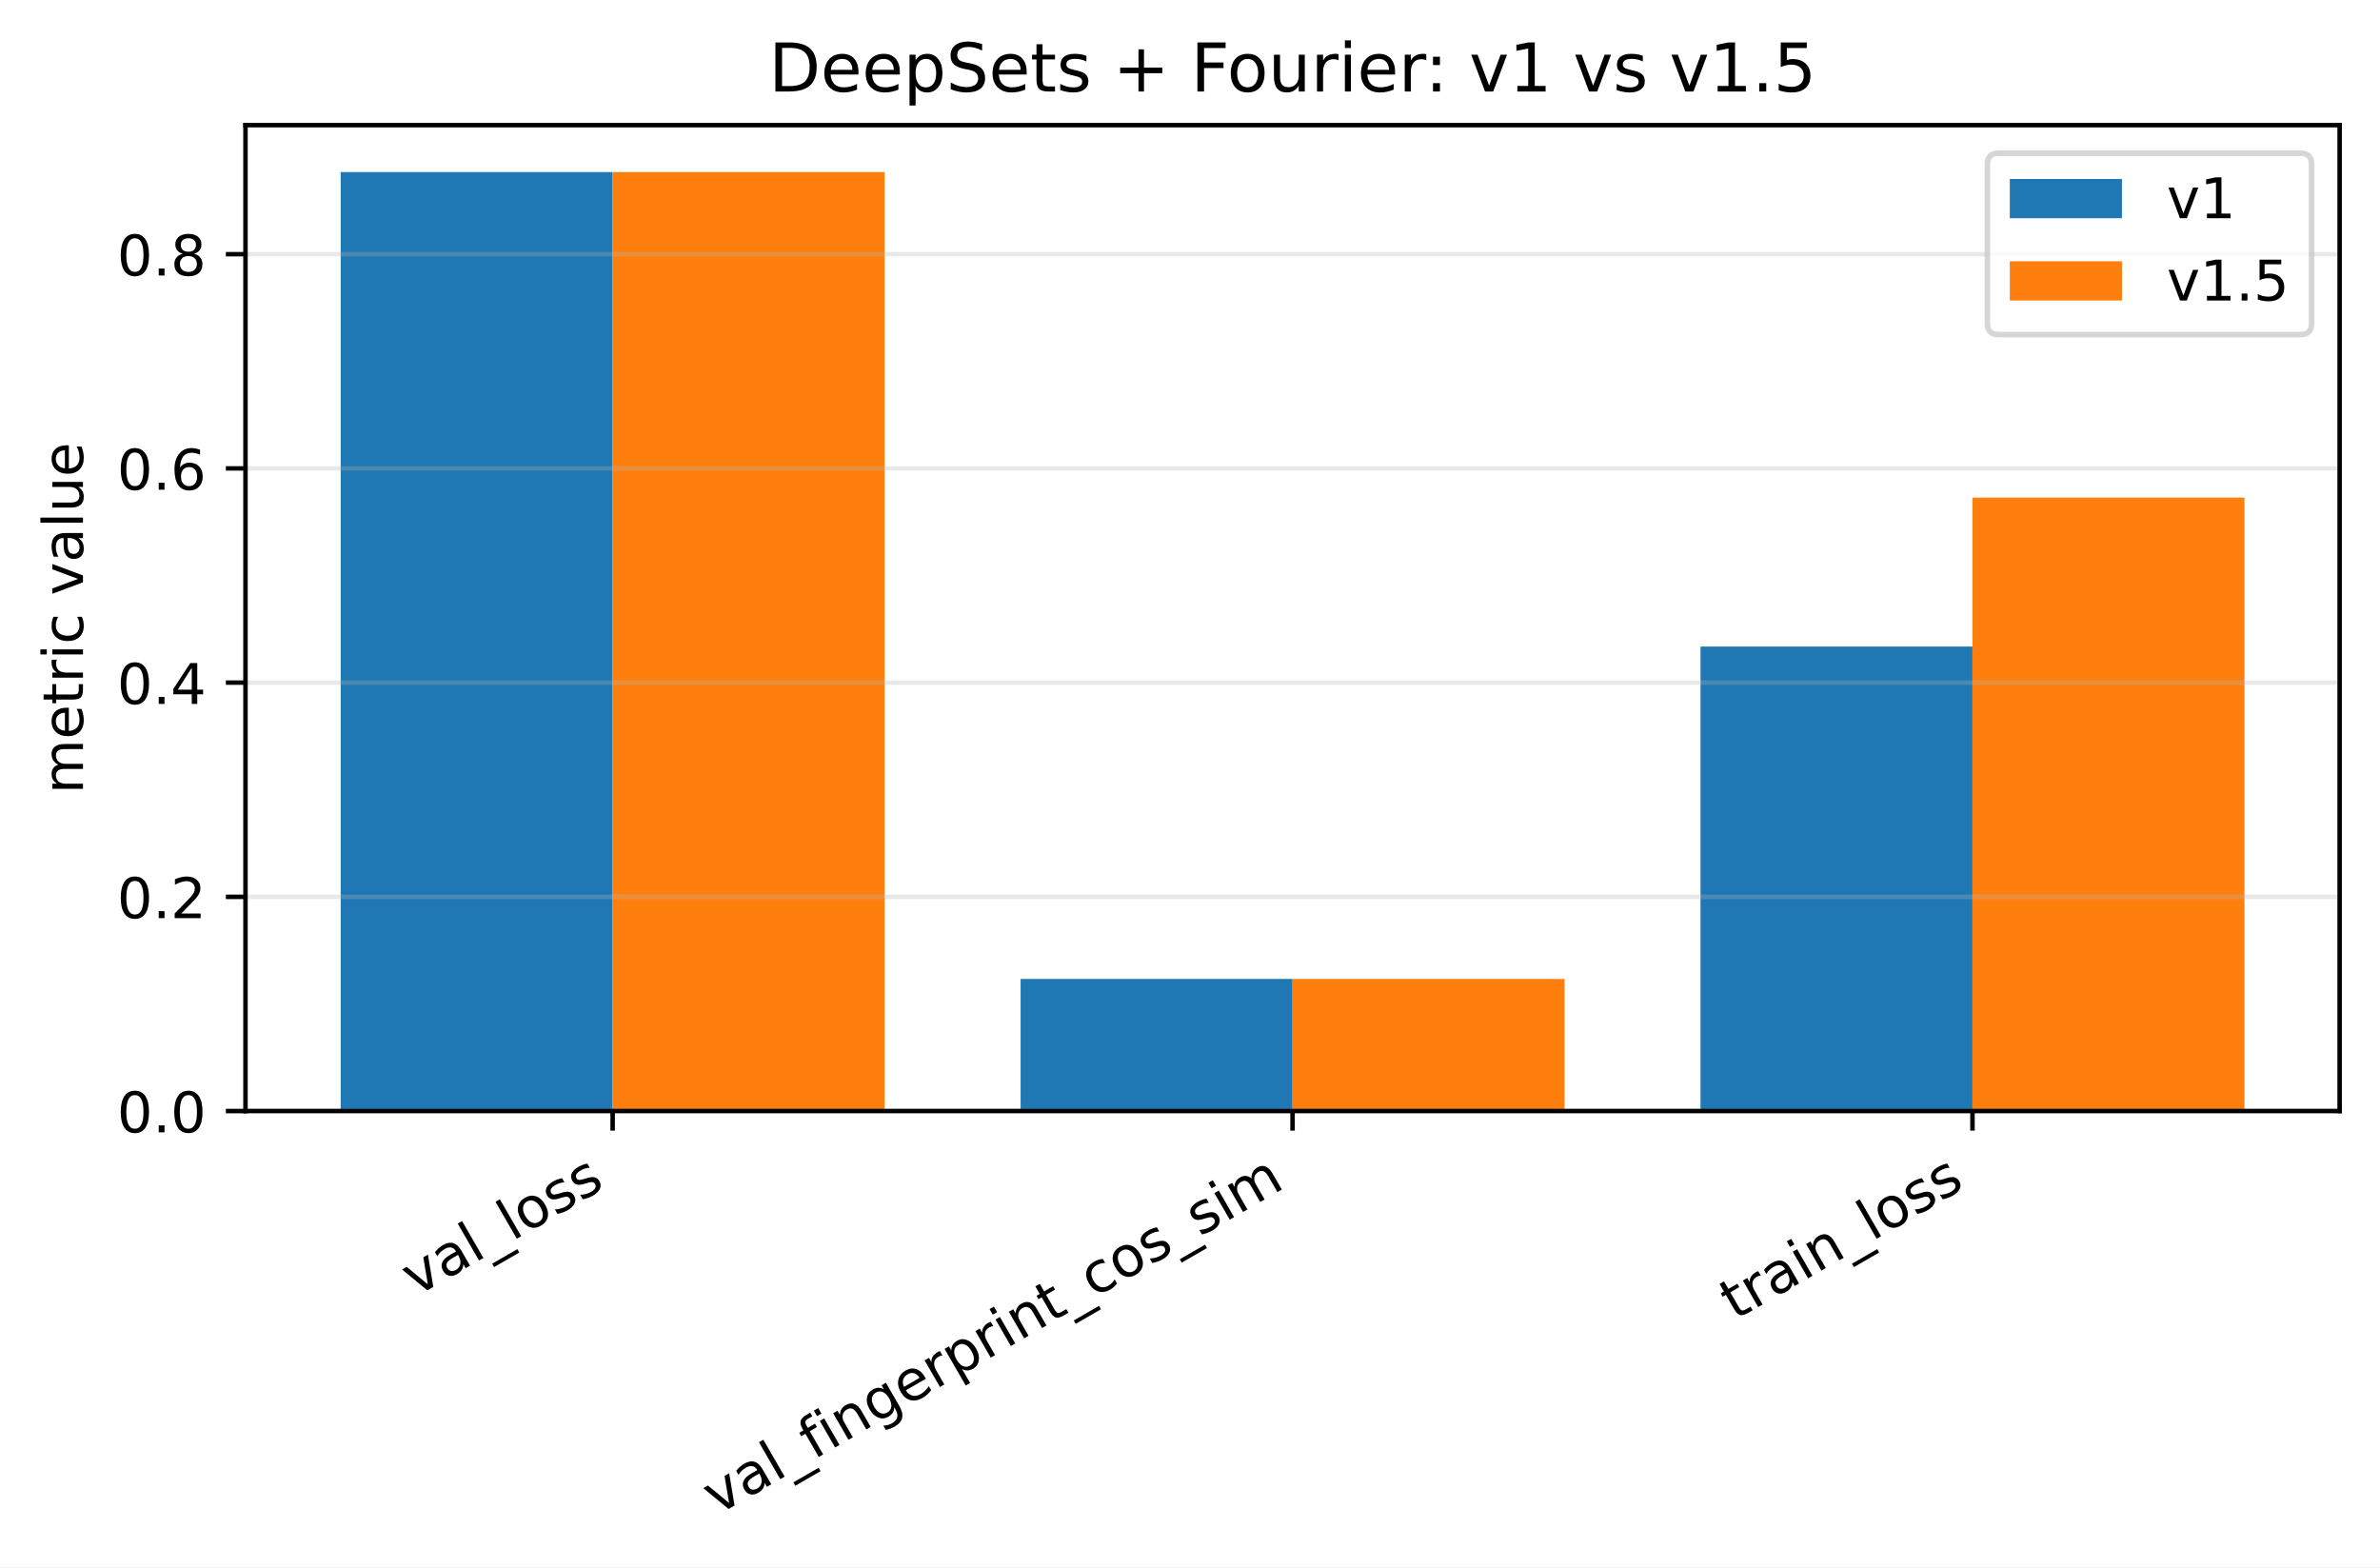
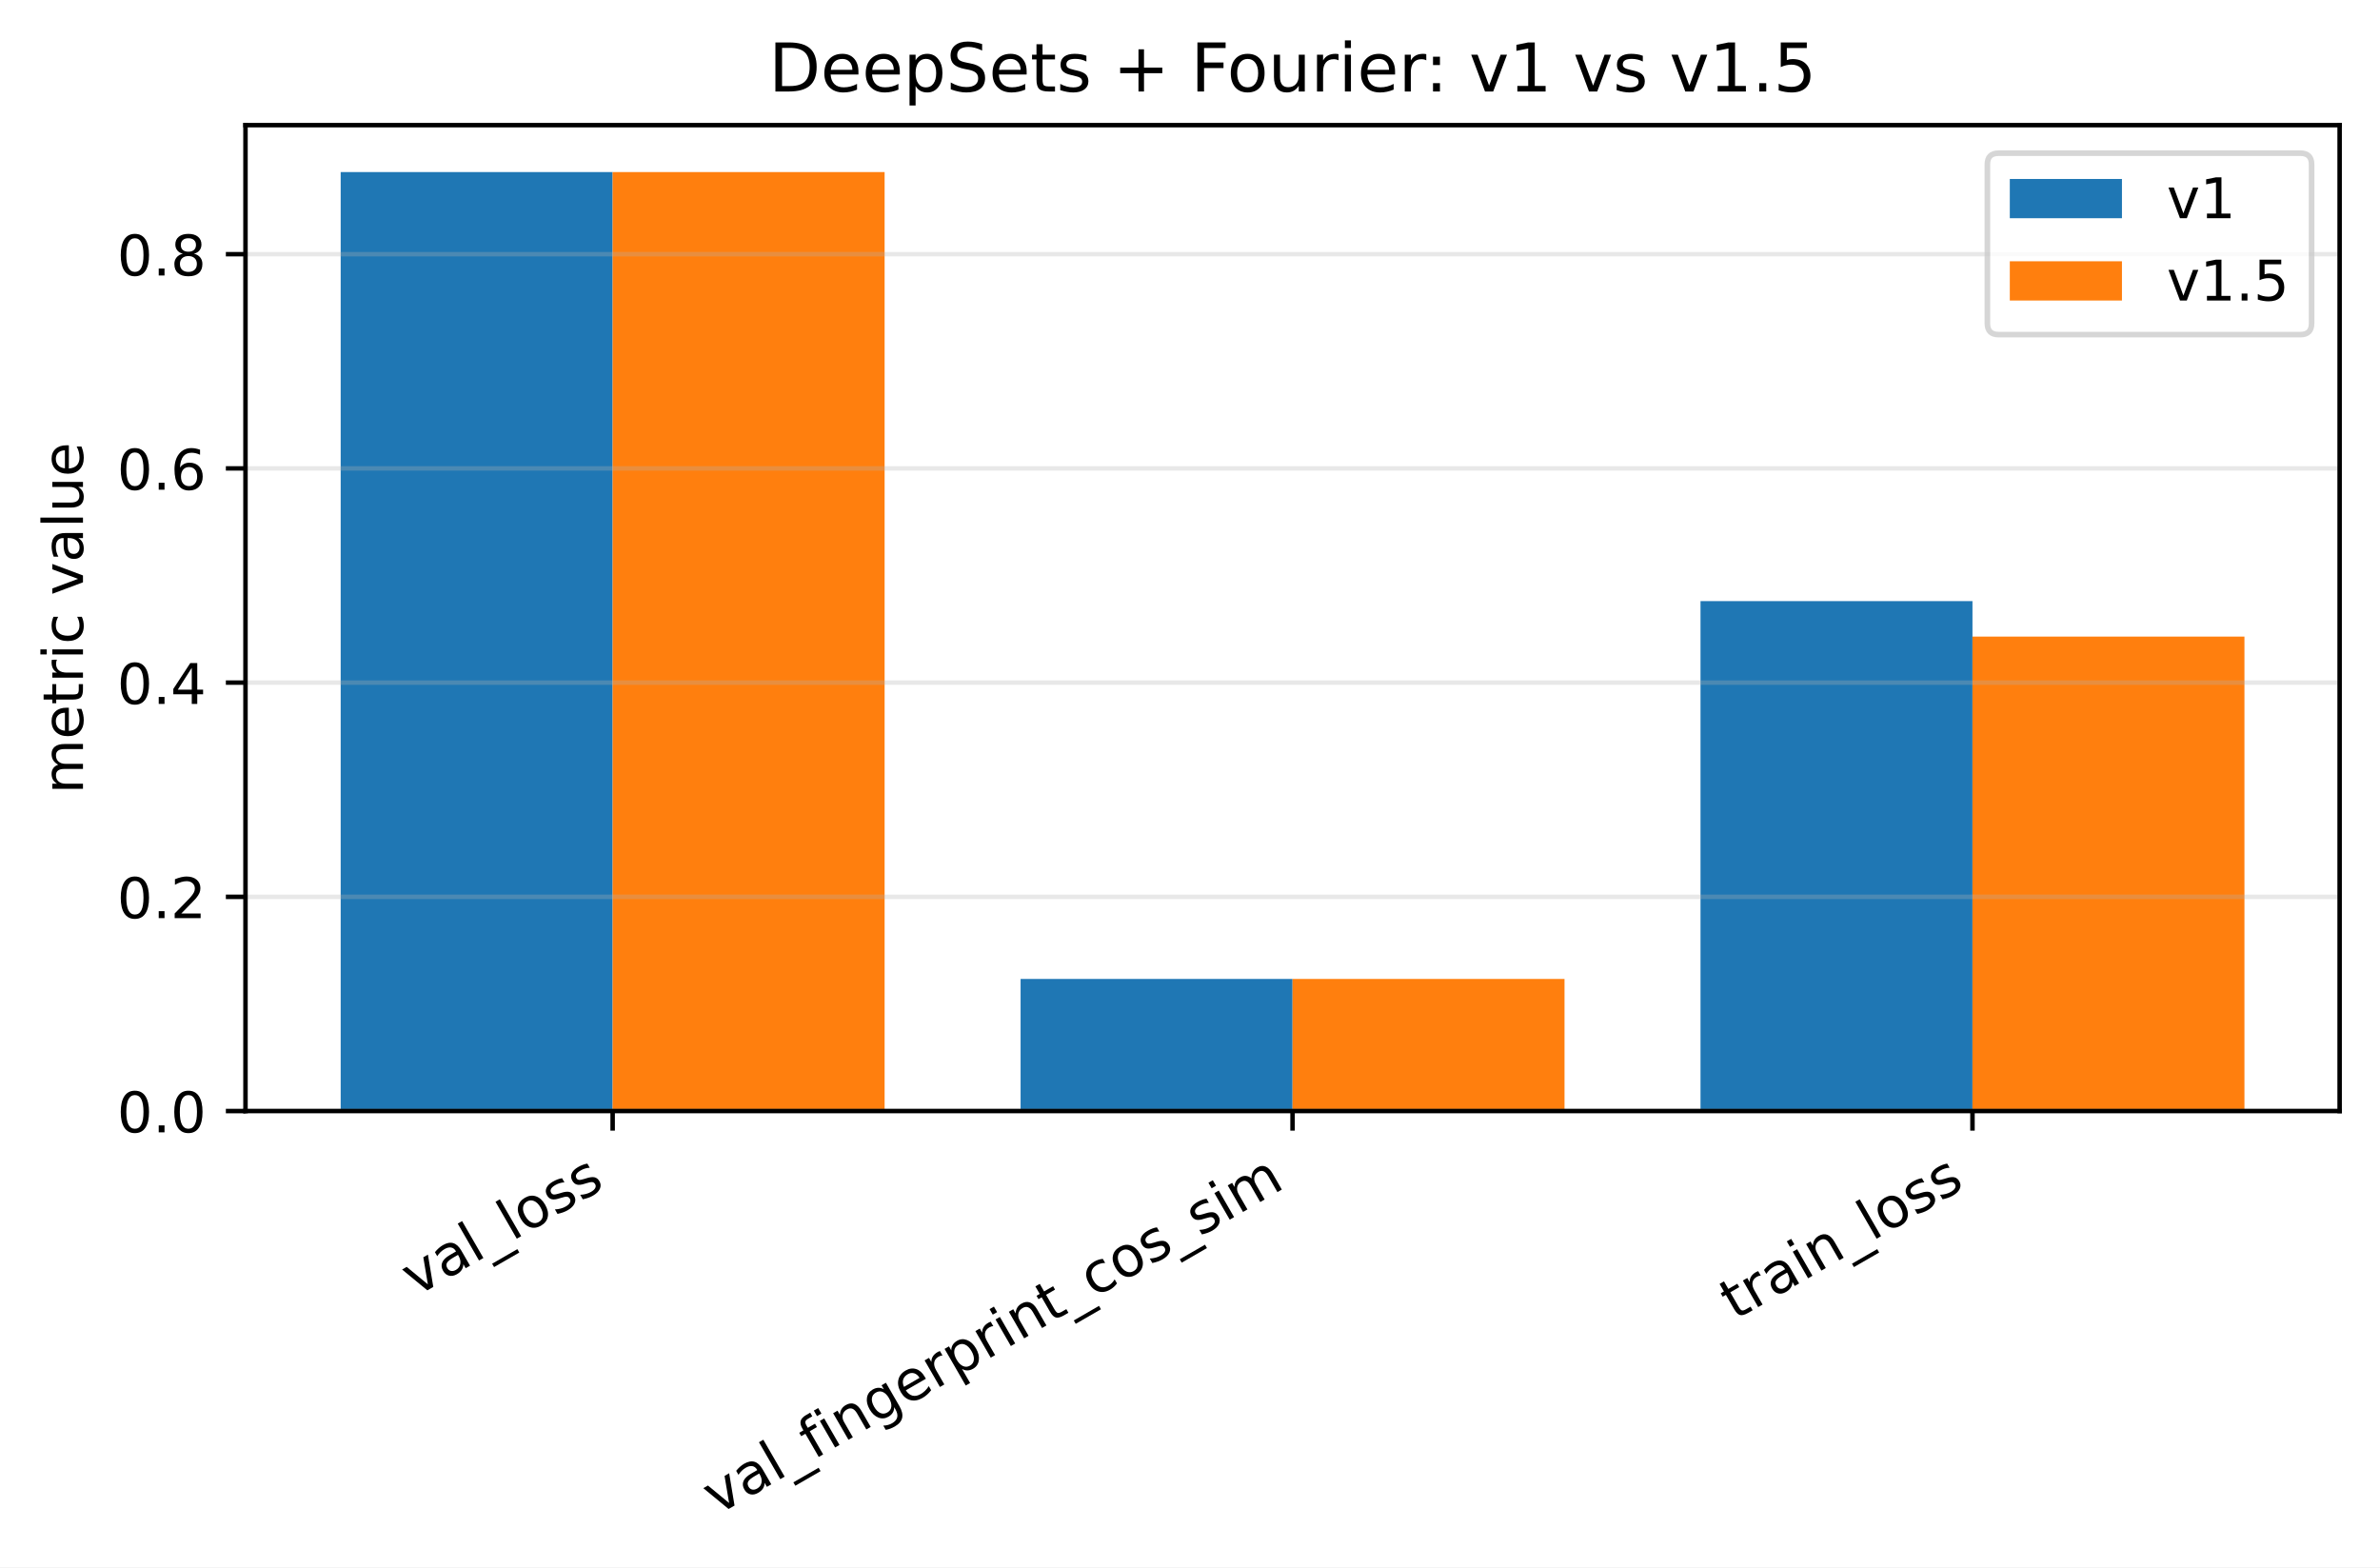
<svg xmlns="http://www.w3.org/2000/svg" xmlns:xlink="http://www.w3.org/1999/xlink" width="424.461pt" height="279.525pt" viewBox="0 0 424.461 279.525" version="1.1">
  <defs>
    <style type="text/css">*{stroke-linejoin: round; stroke-linecap: butt}</style>
  </defs>
  <g id="figure_1">
    <g id="patch_1">
      <path d="M 0 279.525  L 424.461 279.525  L 424.461 0  L 0 0  z " style="fill: #ffffff" />
    </g>
    <g id="axes_1">
      <g id="patch_2">
        <path d="M 43.781 198.141  L 417.261 198.141  L 417.261 22.318  L 43.781 22.318  z " style="fill: #ffffff" />
      </g>
      <g id="patch_3">
-         <path d="M 60.758 198.141  L 109.262 198.141  L 109.262 30.691  L 60.758 30.691  z " clip-path="url(#p814668815f)" style="fill: #1f77b4" />
+         <path d="M 60.758 198.141  L 109.262 198.141  L 109.262 30.691  L 60.758 30.691  z " clip-path="url(#p6ae8acaab5)" style="fill: #1f77b4" />
      </g>
      <g id="patch_4">
-         <path d="M 182.017 198.141  L 230.521 198.141  L 230.521 174.579  L 182.017 174.579  z " clip-path="url(#p814668815f)" style="fill: #1f77b4" />
+         <path d="M 182.017 198.141  L 230.521 198.141  L 230.521 174.579  L 182.017 174.579  z " clip-path="url(#p6ae8acaab5)" style="fill: #1f77b4" />
      </g>
      <g id="patch_5">
-         <path d="M 303.277 198.141  L 351.781 198.141  L 351.781 115.305  L 303.277 115.305  z " clip-path="url(#p814668815f)" style="fill: #1f77b4" />
+         <path d="M 303.277 198.141  L 351.781 198.141  L 351.781 107.207  L 303.277 107.207  z " clip-path="url(#p6ae8acaab5)" style="fill: #1f77b4" />
      </g>
      <g id="patch_6">
-         <path d="M 109.262 198.141  L 157.765 198.141  L 157.765 30.691  L 109.262 30.691  z " clip-path="url(#p814668815f)" style="fill: #ff7f0e" />
+         <path d="M 109.262 198.141  L 157.765 198.141  L 157.765 30.691  L 109.262 30.691  z " clip-path="url(#p6ae8acaab5)" style="fill: #ff7f0e" />
      </g>
      <g id="patch_7">
-         <path d="M 230.521 198.141  L 279.025 198.141  L 279.025 174.579  L 230.521 174.579  z " clip-path="url(#p814668815f)" style="fill: #ff7f0e" />
+         <path d="M 230.521 198.141  L 279.025 198.141  L 279.025 174.579  L 230.521 174.579  z " clip-path="url(#p6ae8acaab5)" style="fill: #ff7f0e" />
      </g>
      <g id="patch_8">
-         <path d="M 351.781 198.141  L 400.285 198.141  L 400.285 88.741  L 351.781 88.741  z " clip-path="url(#p814668815f)" style="fill: #ff7f0e" />
+         <path d="M 351.781 198.141  L 400.285 198.141  L 400.285 113.525  L 351.781 113.525  z " clip-path="url(#p6ae8acaab5)" style="fill: #ff7f0e" />
      </g>
      <g id="matplotlib.axis_1">
        <g id="xtick_1">
          <g id="line2d_1">
            <defs>
-               <path id="m4351819c42" d="M 0 0  L 0 3.5  " style="stroke: #000000; stroke-width: 0.8" />
+               <path id="m3cf154fff8" d="M 0 0  L 0 3.5  " style="stroke: #000000; stroke-width: 0.8" />
            </defs>
            <g>
-               <use xlink:href="#m4351819c42" x="109.262" y="198.141" style="stroke: #000000; stroke-width: 0.8" />
+               <use xlink:href="#m3cf154fff8" x="109.262" y="198.141" style="stroke: #000000; stroke-width: 0.8" />
            </g>
          </g>
          <g id="text_1">
            <g transform="translate(74.18583 231.2917) rotate(-30) scale(0.1 -0.1)">
              <defs>
                <path id="DejaVuSans-76" d="M 191 3500  L 800 3500  L 1894 563  L 2988 3500  L 3597 3500  L 2284 0  L 1503 0  L 191 3500  z " transform="scale(0.015625)" />
                <path id="DejaVuSans-61" d="M 2194 1759  Q 1497 1759 1228 1600  Q 959 1441 959 1056  Q 959 750 1161 570  Q 1363 391 1709 391  Q 2188 391 2477 730  Q 2766 1069 2766 1631  L 2766 1759  L 2194 1759  z M 3341 1997  L 3341 0  L 2766 0  L 2766 531  Q 2569 213 2275 61  Q 1981 -91 1556 -91  Q 1019 -91 701 211  Q 384 513 384 1019  Q 384 1609 779 1909  Q 1175 2209 1959 2209  L 2766 2209  L 2766 2266  Q 2766 2663 2505 2880  Q 2244 3097 1772 3097  Q 1472 3097 1187 3025  Q 903 2953 641 2809  L 641 3341  Q 956 3463 1253 3523  Q 1550 3584 1831 3584  Q 2591 3584 2966 3190  Q 3341 2797 3341 1997  z " transform="scale(0.015625)" />
                <path id="DejaVuSans-6c" d="M 603 4863  L 1178 4863  L 1178 0  L 603 0  L 603 4863  z " transform="scale(0.015625)" />
                <path id="DejaVuSans-5f" d="M 3263 -1063  L 3263 -1509  L -63 -1509  L -63 -1063  L 3263 -1063  z " transform="scale(0.015625)" />
                <path id="DejaVuSans-6f" d="M 1959 3097  Q 1497 3097 1228 2736  Q 959 2375 959 1747  Q 959 1119 1226 758  Q 1494 397 1959 397  Q 2419 397 2687 759  Q 2956 1122 2956 1747  Q 2956 2369 2687 2733  Q 2419 3097 1959 3097  z M 1959 3584  Q 2709 3584 3137 3096  Q 3566 2609 3566 1747  Q 3566 888 3137 398  Q 2709 -91 1959 -91  Q 1206 -91 779 398  Q 353 888 353 1747  Q 353 2609 779 3096  Q 1206 3584 1959 3584  z " transform="scale(0.015625)" />
                <path id="DejaVuSans-73" d="M 2834 3397  L 2834 2853  Q 2591 2978 2328 3040  Q 2066 3103 1784 3103  Q 1356 3103 1142 2972  Q 928 2841 928 2578  Q 928 2378 1081 2264  Q 1234 2150 1697 2047  L 1894 2003  Q 2506 1872 2764 1633  Q 3022 1394 3022 966  Q 3022 478 2636 193  Q 2250 -91 1575 -91  Q 1294 -91 989 -36  Q 684 19 347 128  L 347 722  Q 666 556 975 473  Q 1284 391 1588 391  Q 1994 391 2212 530  Q 2431 669 2431 922  Q 2431 1156 2273 1281  Q 2116 1406 1581 1522  L 1381 1569  Q 847 1681 609 1914  Q 372 2147 372 2553  Q 372 3047 722 3315  Q 1072 3584 1716 3584  Q 2034 3584 2315 3537  Q 2597 3491 2834 3397  z " transform="scale(0.015625)" />
              </defs>
              <use xlink:href="#DejaVuSans-76" />
              <use xlink:href="#DejaVuSans-61" transform="translate(59.17969 0)" />
              <use xlink:href="#DejaVuSans-6c" transform="translate(120.459 0)" />
              <use xlink:href="#DejaVuSans-5f" transform="translate(148.2422 0)" />
              <use xlink:href="#DejaVuSans-6c" transform="translate(198.2422 0)" />
              <use xlink:href="#DejaVuSans-6f" transform="translate(226.0254 0)" />
              <use xlink:href="#DejaVuSans-73" transform="translate(287.207 0)" />
              <use xlink:href="#DejaVuSans-73" transform="translate(339.3066 0)" />
            </g>
          </g>
        </g>
        <g id="xtick_2">
          <g id="line2d_2">
            <g>
-               <use xlink:href="#m4351819c42" x="230.521" y="198.141" style="stroke: #000000; stroke-width: 0.8" />
+               <use xlink:href="#m3cf154fff8" x="230.521" y="198.141" style="stroke: #000000; stroke-width: 0.8" />
            </g>
          </g>
          <g id="text_2">
            <g transform="translate(127.9105 270.2831) rotate(-30) scale(0.1 -0.1)">
              <defs>
                <path id="DejaVuSans-66" d="M 2375 4863  L 2375 4384  L 1825 4384  Q 1516 4384 1395 4259  Q 1275 4134 1275 3809  L 1275 3500  L 2222 3500  L 2222 3053  L 1275 3053  L 1275 0  L 697 0  L 697 3053  L 147 3053  L 147 3500  L 697 3500  L 697 3744  Q 697 4328 969 4595  Q 1241 4863 1831 4863  L 2375 4863  z " transform="scale(0.015625)" />
                <path id="DejaVuSans-69" d="M 603 3500  L 1178 3500  L 1178 0  L 603 0  L 603 3500  z M 603 4863  L 1178 4863  L 1178 4134  L 603 4134  L 603 4863  z " transform="scale(0.015625)" />
                <path id="DejaVuSans-6e" d="M 3513 2113  L 3513 0  L 2938 0  L 2938 2094  Q 2938 2591 2744 2837  Q 2550 3084 2163 3084  Q 1697 3084 1428 2787  Q 1159 2491 1159 1978  L 1159 0  L 581 0  L 581 3500  L 1159 3500  L 1159 2956  Q 1366 3272 1645 3428  Q 1925 3584 2291 3584  Q 2894 3584 3203 3211  Q 3513 2838 3513 2113  z " transform="scale(0.015625)" />
                <path id="DejaVuSans-67" d="M 2906 1791  Q 2906 2416 2648 2759  Q 2391 3103 1925 3103  Q 1463 3103 1205 2759  Q 947 2416 947 1791  Q 947 1169 1205 825  Q 1463 481 1925 481  Q 2391 481 2648 825  Q 2906 1169 2906 1791  z M 3481 434  Q 3481 -459 3084 -895  Q 2688 -1331 1869 -1331  Q 1566 -1331 1297 -1286  Q 1028 -1241 775 -1147  L 775 -588  Q 1028 -725 1275 -790  Q 1522 -856 1778 -856  Q 2344 -856 2625 -561  Q 2906 -266 2906 331  L 2906 616  Q 2728 306 2450 153  Q 2172 0 1784 0  Q 1141 0 747 490  Q 353 981 353 1791  Q 353 2603 747 3093  Q 1141 3584 1784 3584  Q 2172 3584 2450 3431  Q 2728 3278 2906 2969  L 2906 3500  L 3481 3500  L 3481 434  z " transform="scale(0.015625)" />
                <path id="DejaVuSans-65" d="M 3597 1894  L 3597 1613  L 953 1613  Q 991 1019 1311 708  Q 1631 397 2203 397  Q 2534 397 2845 478  Q 3156 559 3463 722  L 3463 178  Q 3153 47 2828 -22  Q 2503 -91 2169 -91  Q 1331 -91 842 396  Q 353 884 353 1716  Q 353 2575 817 3079  Q 1281 3584 2069 3584  Q 2775 3584 3186 3129  Q 3597 2675 3597 1894  z M 3022 2063  Q 3016 2534 2758 2815  Q 2500 3097 2075 3097  Q 1594 3097 1305 2825  Q 1016 2553 972 2059  L 3022 2063  z " transform="scale(0.015625)" />
                <path id="DejaVuSans-72" d="M 2631 2963  Q 2534 3019 2420 3045  Q 2306 3072 2169 3072  Q 1681 3072 1420 2755  Q 1159 2438 1159 1844  L 1159 0  L 581 0  L 581 3500  L 1159 3500  L 1159 2956  Q 1341 3275 1631 3429  Q 1922 3584 2338 3584  Q 2397 3584 2469 3576  Q 2541 3569 2628 3553  L 2631 2963  z " transform="scale(0.015625)" />
                <path id="DejaVuSans-70" d="M 1159 525  L 1159 -1331  L 581 -1331  L 581 3500  L 1159 3500  L 1159 2969  Q 1341 3281 1617 3432  Q 1894 3584 2278 3584  Q 2916 3584 3314 3078  Q 3713 2572 3713 1747  Q 3713 922 3314 415  Q 2916 -91 2278 -91  Q 1894 -91 1617 61  Q 1341 213 1159 525  z M 3116 1747  Q 3116 2381 2855 2742  Q 2594 3103 2138 3103  Q 1681 3103 1420 2742  Q 1159 2381 1159 1747  Q 1159 1113 1420 752  Q 1681 391 2138 391  Q 2594 391 2855 752  Q 3116 1113 3116 1747  z " transform="scale(0.015625)" />
                <path id="DejaVuSans-74" d="M 1172 4494  L 1172 3500  L 2356 3500  L 2356 3053  L 1172 3053  L 1172 1153  Q 1172 725 1289 603  Q 1406 481 1766 481  L 2356 481  L 2356 0  L 1766 0  Q 1100 0 847 248  Q 594 497 594 1153  L 594 3053  L 172 3053  L 172 3500  L 594 3500  L 594 4494  L 1172 4494  z " transform="scale(0.015625)" />
                <path id="DejaVuSans-63" d="M 3122 3366  L 3122 2828  Q 2878 2963 2633 3030  Q 2388 3097 2138 3097  Q 1578 3097 1268 2742  Q 959 2388 959 1747  Q 959 1106 1268 751  Q 1578 397 2138 397  Q 2388 397 2633 464  Q 2878 531 3122 666  L 3122 134  Q 2881 22 2623 -34  Q 2366 -91 2075 -91  Q 1284 -91 818 406  Q 353 903 353 1747  Q 353 2603 823 3093  Q 1294 3584 2113 3584  Q 2378 3584 2631 3529  Q 2884 3475 3122 3366  z " transform="scale(0.015625)" />
                <path id="DejaVuSans-6d" d="M 3328 2828  Q 3544 3216 3844 3400  Q 4144 3584 4550 3584  Q 5097 3584 5394 3201  Q 5691 2819 5691 2113  L 5691 0  L 5113 0  L 5113 2094  Q 5113 2597 4934 2840  Q 4756 3084 4391 3084  Q 3944 3084 3684 2787  Q 3425 2491 3425 1978  L 3425 0  L 2847 0  L 2847 2094  Q 2847 2600 2669 2842  Q 2491 3084 2119 3084  Q 1678 3084 1418 2786  Q 1159 2488 1159 1978  L 1159 0  L 581 0  L 581 3500  L 1159 3500  L 1159 2956  Q 1356 3278 1631 3431  Q 1906 3584 2284 3584  Q 2666 3584 2933 3390  Q 3200 3197 3328 2828  z " transform="scale(0.015625)" />
              </defs>
              <use xlink:href="#DejaVuSans-76" />
              <use xlink:href="#DejaVuSans-61" transform="translate(59.17969 0)" />
              <use xlink:href="#DejaVuSans-6c" transform="translate(120.459 0)" />
              <use xlink:href="#DejaVuSans-5f" transform="translate(148.2422 0)" />
              <use xlink:href="#DejaVuSans-66" transform="translate(198.2422 0)" />
              <use xlink:href="#DejaVuSans-69" transform="translate(233.4473 0)" />
              <use xlink:href="#DejaVuSans-6e" transform="translate(261.2305 0)" />
              <use xlink:href="#DejaVuSans-67" transform="translate(324.6094 0)" />
              <use xlink:href="#DejaVuSans-65" transform="translate(388.0859 0)" />
              <use xlink:href="#DejaVuSans-72" transform="translate(449.6094 0)" />
              <use xlink:href="#DejaVuSans-70" transform="translate(490.7227 0)" />
              <use xlink:href="#DejaVuSans-72" transform="translate(554.1992 0)" />
              <use xlink:href="#DejaVuSans-69" transform="translate(595.3125 0)" />
              <use xlink:href="#DejaVuSans-6e" transform="translate(623.0957 0)" />
              <use xlink:href="#DejaVuSans-74" transform="translate(686.4746 0)" />
              <use xlink:href="#DejaVuSans-5f" transform="translate(725.6836 0)" />
              <use xlink:href="#DejaVuSans-63" transform="translate(775.6836 0)" />
              <use xlink:href="#DejaVuSans-6f" transform="translate(830.6641 0)" />
              <use xlink:href="#DejaVuSans-73" transform="translate(891.8457 0)" />
              <use xlink:href="#DejaVuSans-5f" transform="translate(943.9453 0)" />
              <use xlink:href="#DejaVuSans-73" transform="translate(993.9453 0)" />
              <use xlink:href="#DejaVuSans-69" transform="translate(1046.045 0)" />
              <use xlink:href="#DejaVuSans-6d" transform="translate(1073.828 0)" />
            </g>
          </g>
        </g>
        <g id="xtick_3">
          <g id="line2d_3">
            <g>
-               <use xlink:href="#m4351819c42" x="351.781" y="198.141" style="stroke: #000000; stroke-width: 0.8" />
+               <use xlink:href="#m3cf154fff8" x="351.781" y="198.141" style="stroke: #000000; stroke-width: 0.8" />
            </g>
          </g>
          <g id="text_3">
            <g transform="translate(309.3874 235.5167) rotate(-30) scale(0.1 -0.1)">
              <use xlink:href="#DejaVuSans-74" />
              <use xlink:href="#DejaVuSans-72" transform="translate(39.20898 0)" />
              <use xlink:href="#DejaVuSans-61" transform="translate(80.32227 0)" />
              <use xlink:href="#DejaVuSans-69" transform="translate(141.6016 0)" />
              <use xlink:href="#DejaVuSans-6e" transform="translate(169.3848 0)" />
              <use xlink:href="#DejaVuSans-5f" transform="translate(232.7637 0)" />
              <use xlink:href="#DejaVuSans-6c" transform="translate(282.7637 0)" />
              <use xlink:href="#DejaVuSans-6f" transform="translate(310.5469 0)" />
              <use xlink:href="#DejaVuSans-73" transform="translate(371.7285 0)" />
              <use xlink:href="#DejaVuSans-73" transform="translate(423.8281 0)" />
            </g>
          </g>
        </g>
      </g>
      <g id="matplotlib.axis_2">
        <g id="ytick_1">
          <g id="line2d_4">
-             <path d="M 43.781 198.141  L 417.261 198.141  " clip-path="url(#p814668815f)" style="fill: none; stroke: #b0b0b0; stroke-opacity: 0.3; stroke-width: 0.8; stroke-linecap: square" />
+             <path d="M 43.781 198.141  L 417.261 198.141  " clip-path="url(#p6ae8acaab5)" style="fill: none; stroke: #b0b0b0; stroke-opacity: 0.3; stroke-width: 0.8; stroke-linecap: square" />
          </g>
          <g id="line2d_5">
            <defs>
-               <path id="m3caf217313" d="M 0 0  L -3.5 0  " style="stroke: #000000; stroke-width: 0.8" />
+               <path id="mebb503f12f" d="M 0 0  L -3.5 0  " style="stroke: #000000; stroke-width: 0.8" />
            </defs>
            <g>
-               <use xlink:href="#m3caf217313" x="43.781" y="198.141" style="stroke: #000000; stroke-width: 0.8" />
+               <use xlink:href="#mebb503f12f" x="43.781" y="198.141" style="stroke: #000000; stroke-width: 0.8" />
            </g>
          </g>
          <g id="text_4">
            <g transform="translate(20.87813 201.9401) scale(0.1 -0.1)">
              <defs>
                <path id="DejaVuSans-30" d="M 2034 4250  Q 1547 4250 1301 3770  Q 1056 3291 1056 2328  Q 1056 1369 1301 889  Q 1547 409 2034 409  Q 2525 409 2770 889  Q 3016 1369 3016 2328  Q 3016 3291 2770 3770  Q 2525 4250 2034 4250  z M 2034 4750  Q 2819 4750 3233 4129  Q 3647 3509 3647 2328  Q 3647 1150 3233 529  Q 2819 -91 2034 -91  Q 1250 -91 836 529  Q 422 1150 422 2328  Q 422 3509 836 4129  Q 1250 4750 2034 4750  z " transform="scale(0.015625)" />
                <path id="DejaVuSans-2e" d="M 684 794  L 1344 794  L 1344 0  L 684 0  L 684 794  z " transform="scale(0.015625)" />
              </defs>
              <use xlink:href="#DejaVuSans-30" />
              <use xlink:href="#DejaVuSans-2e" transform="translate(63.62305 0)" />
              <use xlink:href="#DejaVuSans-30" transform="translate(95.41016 0)" />
            </g>
          </g>
        </g>
        <g id="ytick_2">
          <g id="line2d_6">
-             <path d="M 43.781 159.939  L 417.261 159.939  " clip-path="url(#p814668815f)" style="fill: none; stroke: #b0b0b0; stroke-opacity: 0.3; stroke-width: 0.8; stroke-linecap: square" />
+             <path d="M 43.781 159.939  L 417.261 159.939  " clip-path="url(#p6ae8acaab5)" style="fill: none; stroke: #b0b0b0; stroke-opacity: 0.3; stroke-width: 0.8; stroke-linecap: square" />
          </g>
          <g id="line2d_7">
            <g>
-               <use xlink:href="#m3caf217313" x="43.781" y="159.939" style="stroke: #000000; stroke-width: 0.8" />
+               <use xlink:href="#mebb503f12f" x="43.781" y="159.939" style="stroke: #000000; stroke-width: 0.8" />
            </g>
          </g>
          <g id="text_5">
            <g transform="translate(20.87813 163.7378) scale(0.1 -0.1)">
              <defs>
                <path id="DejaVuSans-32" d="M 1228 531  L 3431 531  L 3431 0  L 469 0  L 469 531  Q 828 903 1448 1529  Q 2069 2156 2228 2338  Q 2531 2678 2651 2914  Q 2772 3150 2772 3378  Q 2772 3750 2511 3984  Q 2250 4219 1831 4219  Q 1534 4219 1204 4116  Q 875 4013 500 3803  L 500 4441  Q 881 4594 1212 4672  Q 1544 4750 1819 4750  Q 2544 4750 2975 4387  Q 3406 4025 3406 3419  Q 3406 3131 3298 2873  Q 3191 2616 2906 2266  Q 2828 2175 2409 1742  Q 1991 1309 1228 531  z " transform="scale(0.015625)" />
              </defs>
              <use xlink:href="#DejaVuSans-30" />
              <use xlink:href="#DejaVuSans-2e" transform="translate(63.62305 0)" />
              <use xlink:href="#DejaVuSans-32" transform="translate(95.41016 0)" />
            </g>
          </g>
        </g>
        <g id="ytick_3">
          <g id="line2d_8">
-             <path d="M 43.781 121.736  L 417.261 121.736  " clip-path="url(#p814668815f)" style="fill: none; stroke: #b0b0b0; stroke-opacity: 0.3; stroke-width: 0.8; stroke-linecap: square" />
+             <path d="M 43.781 121.736  L 417.261 121.736  " clip-path="url(#p6ae8acaab5)" style="fill: none; stroke: #b0b0b0; stroke-opacity: 0.3; stroke-width: 0.8; stroke-linecap: square" />
          </g>
          <g id="line2d_9">
            <g>
-               <use xlink:href="#m3caf217313" x="43.781" y="121.736" style="stroke: #000000; stroke-width: 0.8" />
+               <use xlink:href="#mebb503f12f" x="43.781" y="121.736" style="stroke: #000000; stroke-width: 0.8" />
            </g>
          </g>
          <g id="text_6">
            <g transform="translate(20.87813 125.5354) scale(0.1 -0.1)">
              <defs>
                <path id="DejaVuSans-34" d="M 2419 4116  L 825 1625  L 2419 1625  L 2419 4116  z M 2253 4666  L 3047 4666  L 3047 1625  L 3713 1625  L 3713 1100  L 3047 1100  L 3047 0  L 2419 0  L 2419 1100  L 313 1100  L 313 1709  L 2253 4666  z " transform="scale(0.015625)" />
              </defs>
              <use xlink:href="#DejaVuSans-30" />
              <use xlink:href="#DejaVuSans-2e" transform="translate(63.62305 0)" />
              <use xlink:href="#DejaVuSans-34" transform="translate(95.41016 0)" />
            </g>
          </g>
        </g>
        <g id="ytick_4">
          <g id="line2d_10">
-             <path d="M 43.781 83.534  L 417.261 83.534  " clip-path="url(#p814668815f)" style="fill: none; stroke: #b0b0b0; stroke-opacity: 0.3; stroke-width: 0.8; stroke-linecap: square" />
+             <path d="M 43.781 83.534  L 417.261 83.534  " clip-path="url(#p6ae8acaab5)" style="fill: none; stroke: #b0b0b0; stroke-opacity: 0.3; stroke-width: 0.8; stroke-linecap: square" />
          </g>
          <g id="line2d_11">
            <g>
-               <use xlink:href="#m3caf217313" x="43.781" y="83.534" style="stroke: #000000; stroke-width: 0.8" />
+               <use xlink:href="#mebb503f12f" x="43.781" y="83.534" style="stroke: #000000; stroke-width: 0.8" />
            </g>
          </g>
          <g id="text_7">
            <g transform="translate(20.87813 87.33303) scale(0.1 -0.1)">
              <defs>
                <path id="DejaVuSans-36" d="M 2113 2584  Q 1688 2584 1439 2293  Q 1191 2003 1191 1497  Q 1191 994 1439 701  Q 1688 409 2113 409  Q 2538 409 2786 701  Q 3034 994 3034 1497  Q 3034 2003 2786 2293  Q 2538 2584 2113 2584  z M 3366 4563  L 3366 3988  Q 3128 4100 2886 4159  Q 2644 4219 2406 4219  Q 1781 4219 1451 3797  Q 1122 3375 1075 2522  Q 1259 2794 1537 2939  Q 1816 3084 2150 3084  Q 2853 3084 3261 2657  Q 3669 2231 3669 1497  Q 3669 778 3244 343  Q 2819 -91 2113 -91  Q 1303 -91 875 529  Q 447 1150 447 2328  Q 447 3434 972 4092  Q 1497 4750 2381 4750  Q 2619 4750 2861 4703  Q 3103 4656 3366 4563  z " transform="scale(0.015625)" />
              </defs>
              <use xlink:href="#DejaVuSans-30" />
              <use xlink:href="#DejaVuSans-2e" transform="translate(63.62305 0)" />
              <use xlink:href="#DejaVuSans-36" transform="translate(95.41016 0)" />
            </g>
          </g>
        </g>
        <g id="ytick_5">
          <g id="line2d_12">
-             <path d="M 43.781 45.331  L 417.261 45.331  " clip-path="url(#p814668815f)" style="fill: none; stroke: #b0b0b0; stroke-opacity: 0.3; stroke-width: 0.8; stroke-linecap: square" />
+             <path d="M 43.781 45.331  L 417.261 45.331  " clip-path="url(#p6ae8acaab5)" style="fill: none; stroke: #b0b0b0; stroke-opacity: 0.3; stroke-width: 0.8; stroke-linecap: square" />
          </g>
          <g id="line2d_13">
            <g>
-               <use xlink:href="#m3caf217313" x="43.781" y="45.331" style="stroke: #000000; stroke-width: 0.8" />
+               <use xlink:href="#mebb503f12f" x="43.781" y="45.331" style="stroke: #000000; stroke-width: 0.8" />
            </g>
          </g>
          <g id="text_8">
            <g transform="translate(20.87813 49.13067) scale(0.1 -0.1)">
              <defs>
                <path id="DejaVuSans-38" d="M 2034 2216  Q 1584 2216 1326 1975  Q 1069 1734 1069 1313  Q 1069 891 1326 650  Q 1584 409 2034 409  Q 2484 409 2743 651  Q 3003 894 3003 1313  Q 3003 1734 2745 1975  Q 2488 2216 2034 2216  z M 1403 2484  Q 997 2584 770 2862  Q 544 3141 544 3541  Q 544 4100 942 4425  Q 1341 4750 2034 4750  Q 2731 4750 3128 4425  Q 3525 4100 3525 3541  Q 3525 3141 3298 2862  Q 3072 2584 2669 2484  Q 3125 2378 3379 2068  Q 3634 1759 3634 1313  Q 3634 634 3220 271  Q 2806 -91 2034 -91  Q 1263 -91 848 271  Q 434 634 434 1313  Q 434 1759 690 2068  Q 947 2378 1403 2484  z M 1172 3481  Q 1172 3119 1398 2916  Q 1625 2713 2034 2713  Q 2441 2713 2670 2916  Q 2900 3119 2900 3481  Q 2900 3844 2670 4047  Q 2441 4250 2034 4250  Q 1625 4250 1398 4047  Q 1172 3844 1172 3481  z " transform="scale(0.015625)" />
              </defs>
              <use xlink:href="#DejaVuSans-30" />
              <use xlink:href="#DejaVuSans-2e" transform="translate(63.62305 0)" />
              <use xlink:href="#DejaVuSans-38" transform="translate(95.41016 0)" />
            </g>
          </g>
        </g>
        <g id="text_9">
          <g transform="translate(14.79844 141.5772) rotate(-90) scale(0.1 -0.1)">
            <defs>
              <path id="DejaVuSans-20" transform="scale(0.015625)" />
              <path id="DejaVuSans-75" d="M 544 1381  L 544 3500  L 1119 3500  L 1119 1403  Q 1119 906 1312 657  Q 1506 409 1894 409  Q 2359 409 2629 706  Q 2900 1003 2900 1516  L 2900 3500  L 3475 3500  L 3475 0  L 2900 0  L 2900 538  Q 2691 219 2414 64  Q 2138 -91 1772 -91  Q 1169 -91 856 284  Q 544 659 544 1381  z M 1991 3584  L 1991 3584  z " transform="scale(0.015625)" />
            </defs>
            <use xlink:href="#DejaVuSans-6d" />
            <use xlink:href="#DejaVuSans-65" transform="translate(97.41211 0)" />
            <use xlink:href="#DejaVuSans-74" transform="translate(158.9355 0)" />
            <use xlink:href="#DejaVuSans-72" transform="translate(198.1445 0)" />
            <use xlink:href="#DejaVuSans-69" transform="translate(239.2578 0)" />
            <use xlink:href="#DejaVuSans-63" transform="translate(267.041 0)" />
            <use xlink:href="#DejaVuSans-20" transform="translate(322.0215 0)" />
            <use xlink:href="#DejaVuSans-76" transform="translate(353.8086 0)" />
            <use xlink:href="#DejaVuSans-61" transform="translate(412.9883 0)" />
            <use xlink:href="#DejaVuSans-6c" transform="translate(474.2676 0)" />
            <use xlink:href="#DejaVuSans-75" transform="translate(502.0508 0)" />
            <use xlink:href="#DejaVuSans-65" transform="translate(565.4297 0)" />
          </g>
        </g>
      </g>
      <g id="patch_9">
        <path d="M 43.781 198.141  L 43.781 22.318  " style="fill: none; stroke: #000000; stroke-width: 0.8; stroke-linejoin: miter; stroke-linecap: square" />
      </g>
      <g id="patch_10">
        <path d="M 417.261 198.141  L 417.261 22.318  " style="fill: none; stroke: #000000; stroke-width: 0.8; stroke-linejoin: miter; stroke-linecap: square" />
      </g>
      <g id="patch_11">
        <path d="M 43.781 198.141  L 417.261 198.141  " style="fill: none; stroke: #000000; stroke-width: 0.8; stroke-linejoin: miter; stroke-linecap: square" />
      </g>
      <g id="patch_12">
        <path d="M 43.781 22.318  L 417.261 22.318  " style="fill: none; stroke: #000000; stroke-width: 0.8; stroke-linejoin: miter; stroke-linecap: square" />
      </g>
      <g id="text_10">
        <g transform="translate(137.1134 16.31812) scale(0.12 -0.12)">
          <defs>
            <path id="DejaVuSans-44" d="M 1259 4147  L 1259 519  L 2022 519  Q 2988 519 3436 956  Q 3884 1394 3884 2338  Q 3884 3275 3436 3711  Q 2988 4147 2022 4147  L 1259 4147  z M 628 4666  L 1925 4666  Q 3281 4666 3915 4102  Q 4550 3538 4550 2338  Q 4550 1131 3912 565  Q 3275 0 1925 0  L 628 0  L 628 4666  z " transform="scale(0.015625)" />
            <path id="DejaVuSans-53" d="M 3425 4513  L 3425 3897  Q 3066 4069 2747 4153  Q 2428 4238 2131 4238  Q 1616 4238 1336 4038  Q 1056 3838 1056 3469  Q 1056 3159 1242 3001  Q 1428 2844 1947 2747  L 2328 2669  Q 3034 2534 3370 2195  Q 3706 1856 3706 1288  Q 3706 609 3251 259  Q 2797 -91 1919 -91  Q 1588 -91 1214 -16  Q 841 59 441 206  L 441 856  Q 825 641 1194 531  Q 1563 422 1919 422  Q 2459 422 2753 634  Q 3047 847 3047 1241  Q 3047 1584 2836 1778  Q 2625 1972 2144 2069  L 1759 2144  Q 1053 2284 737 2584  Q 422 2884 422 3419  Q 422 4038 858 4394  Q 1294 4750 2059 4750  Q 2388 4750 2728 4690  Q 3069 4631 3425 4513  z " transform="scale(0.015625)" />
            <path id="DejaVuSans-2b" d="M 2944 4013  L 2944 2272  L 4684 2272  L 4684 1741  L 2944 1741  L 2944 0  L 2419 0  L 2419 1741  L 678 1741  L 678 2272  L 2419 2272  L 2419 4013  L 2944 4013  z " transform="scale(0.015625)" />
            <path id="DejaVuSans-46" d="M 628 4666  L 3309 4666  L 3309 4134  L 1259 4134  L 1259 2759  L 3109 2759  L 3109 2228  L 1259 2228  L 1259 0  L 628 0  L 628 4666  z " transform="scale(0.015625)" />
            <path id="DejaVuSans-3a" d="M 750 794  L 1409 794  L 1409 0  L 750 0  L 750 794  z M 750 3309  L 1409 3309  L 1409 2516  L 750 2516  L 750 3309  z " transform="scale(0.015625)" />
            <path id="DejaVuSans-31" d="M 794 531  L 1825 531  L 1825 4091  L 703 3866  L 703 4441  L 1819 4666  L 2450 4666  L 2450 531  L 3481 531  L 3481 0  L 794 0  L 794 531  z " transform="scale(0.015625)" />
            <path id="DejaVuSans-35" d="M 691 4666  L 3169 4666  L 3169 4134  L 1269 4134  L 1269 2991  Q 1406 3038 1543 3061  Q 1681 3084 1819 3084  Q 2600 3084 3056 2656  Q 3513 2228 3513 1497  Q 3513 744 3044 326  Q 2575 -91 1722 -91  Q 1428 -91 1123 -41  Q 819 9 494 109  L 494 744  Q 775 591 1075 516  Q 1375 441 1709 441  Q 2250 441 2565 725  Q 2881 1009 2881 1497  Q 2881 1984 2565 2268  Q 2250 2553 1709 2553  Q 1456 2553 1204 2497  Q 953 2441 691 2322  L 691 4666  z " transform="scale(0.015625)" />
          </defs>
          <use xlink:href="#DejaVuSans-44" />
          <use xlink:href="#DejaVuSans-65" transform="translate(77.00195 0)" />
          <use xlink:href="#DejaVuSans-65" transform="translate(138.5254 0)" />
          <use xlink:href="#DejaVuSans-70" transform="translate(200.0488 0)" />
          <use xlink:href="#DejaVuSans-53" transform="translate(263.5254 0)" />
          <use xlink:href="#DejaVuSans-65" transform="translate(327.002 0)" />
          <use xlink:href="#DejaVuSans-74" transform="translate(388.5254 0)" />
          <use xlink:href="#DejaVuSans-73" transform="translate(427.7344 0)" />
          <use xlink:href="#DejaVuSans-20" transform="translate(479.834 0)" />
          <use xlink:href="#DejaVuSans-2b" transform="translate(511.6211 0)" />
          <use xlink:href="#DejaVuSans-20" transform="translate(595.4102 0)" />
          <use xlink:href="#DejaVuSans-46" transform="translate(627.1973 0)" />
          <use xlink:href="#DejaVuSans-6f" transform="translate(681.0918 0)" />
          <use xlink:href="#DejaVuSans-75" transform="translate(742.2734 0)" />
          <use xlink:href="#DejaVuSans-72" transform="translate(805.6523 0)" />
          <use xlink:href="#DejaVuSans-69" transform="translate(846.7656 0)" />
          <use xlink:href="#DejaVuSans-65" transform="translate(874.5488 0)" />
          <use xlink:href="#DejaVuSans-72" transform="translate(936.0723 0)" />
          <use xlink:href="#DejaVuSans-3a" transform="translate(975.4355 0)" />
          <use xlink:href="#DejaVuSans-20" transform="translate(1009.127 0)" />
          <use xlink:href="#DejaVuSans-76" transform="translate(1040.914 0)" />
          <use xlink:href="#DejaVuSans-31" transform="translate(1100.094 0)" />
          <use xlink:href="#DejaVuSans-20" transform="translate(1163.717 0)" />
          <use xlink:href="#DejaVuSans-76" transform="translate(1195.504 0)" />
          <use xlink:href="#DejaVuSans-73" transform="translate(1254.684 0)" />
          <use xlink:href="#DejaVuSans-20" transform="translate(1306.783 0)" />
          <use xlink:href="#DejaVuSans-76" transform="translate(1338.57 0)" />
          <use xlink:href="#DejaVuSans-31" transform="translate(1397.75 0)" />
          <use xlink:href="#DejaVuSans-2e" transform="translate(1461.373 0)" />
          <use xlink:href="#DejaVuSans-35" transform="translate(1493.16 0)" />
        </g>
      </g>
      <g id="legend_1">
        <g id="patch_13">
          <path d="M 356.439 59.674  L 410.261 59.674  Q 412.261 59.674 412.261 57.674  L 412.261 29.318  Q 412.261 27.318 410.261 27.318  L 356.439 27.318  Q 354.439 27.318 354.439 29.318  L 354.439 57.674  Q 354.439 59.674 356.439 59.674  z " style="fill: #ffffff; opacity: 0.8; stroke: #cccccc; stroke-linejoin: miter" />
        </g>
        <g id="patch_14">
          <path d="M 358.439 38.917  L 378.439 38.917  L 378.439 31.917  L 358.439 31.917  z " style="fill: #1f77b4" />
        </g>
        <g id="text_11">
          <g transform="translate(386.4394 38.91656) scale(0.1 -0.1)">
            <use xlink:href="#DejaVuSans-76" />
            <use xlink:href="#DejaVuSans-31" transform="translate(59.17969 0)" />
          </g>
        </g>
        <g id="patch_15">
          <path d="M 358.439 53.595  L 378.439 53.595  L 378.439 46.595  L 358.439 46.595  z " style="fill: #ff7f0e" />
        </g>
        <g id="text_12">
          <g transform="translate(386.4394 53.59469) scale(0.1 -0.1)">
            <use xlink:href="#DejaVuSans-76" />
            <use xlink:href="#DejaVuSans-31" transform="translate(59.17969 0)" />
            <use xlink:href="#DejaVuSans-2e" transform="translate(122.8027 0)" />
            <use xlink:href="#DejaVuSans-35" transform="translate(154.5898 0)" />
          </g>
        </g>
      </g>
    </g>
  </g>
  <defs>
-     <clipPath id="p814668815f">
+     <clipPath id="p6ae8acaab5">
      <rect x="43.781" y="22.318" width="373.48" height="175.823" />
    </clipPath>
  </defs>
</svg>
